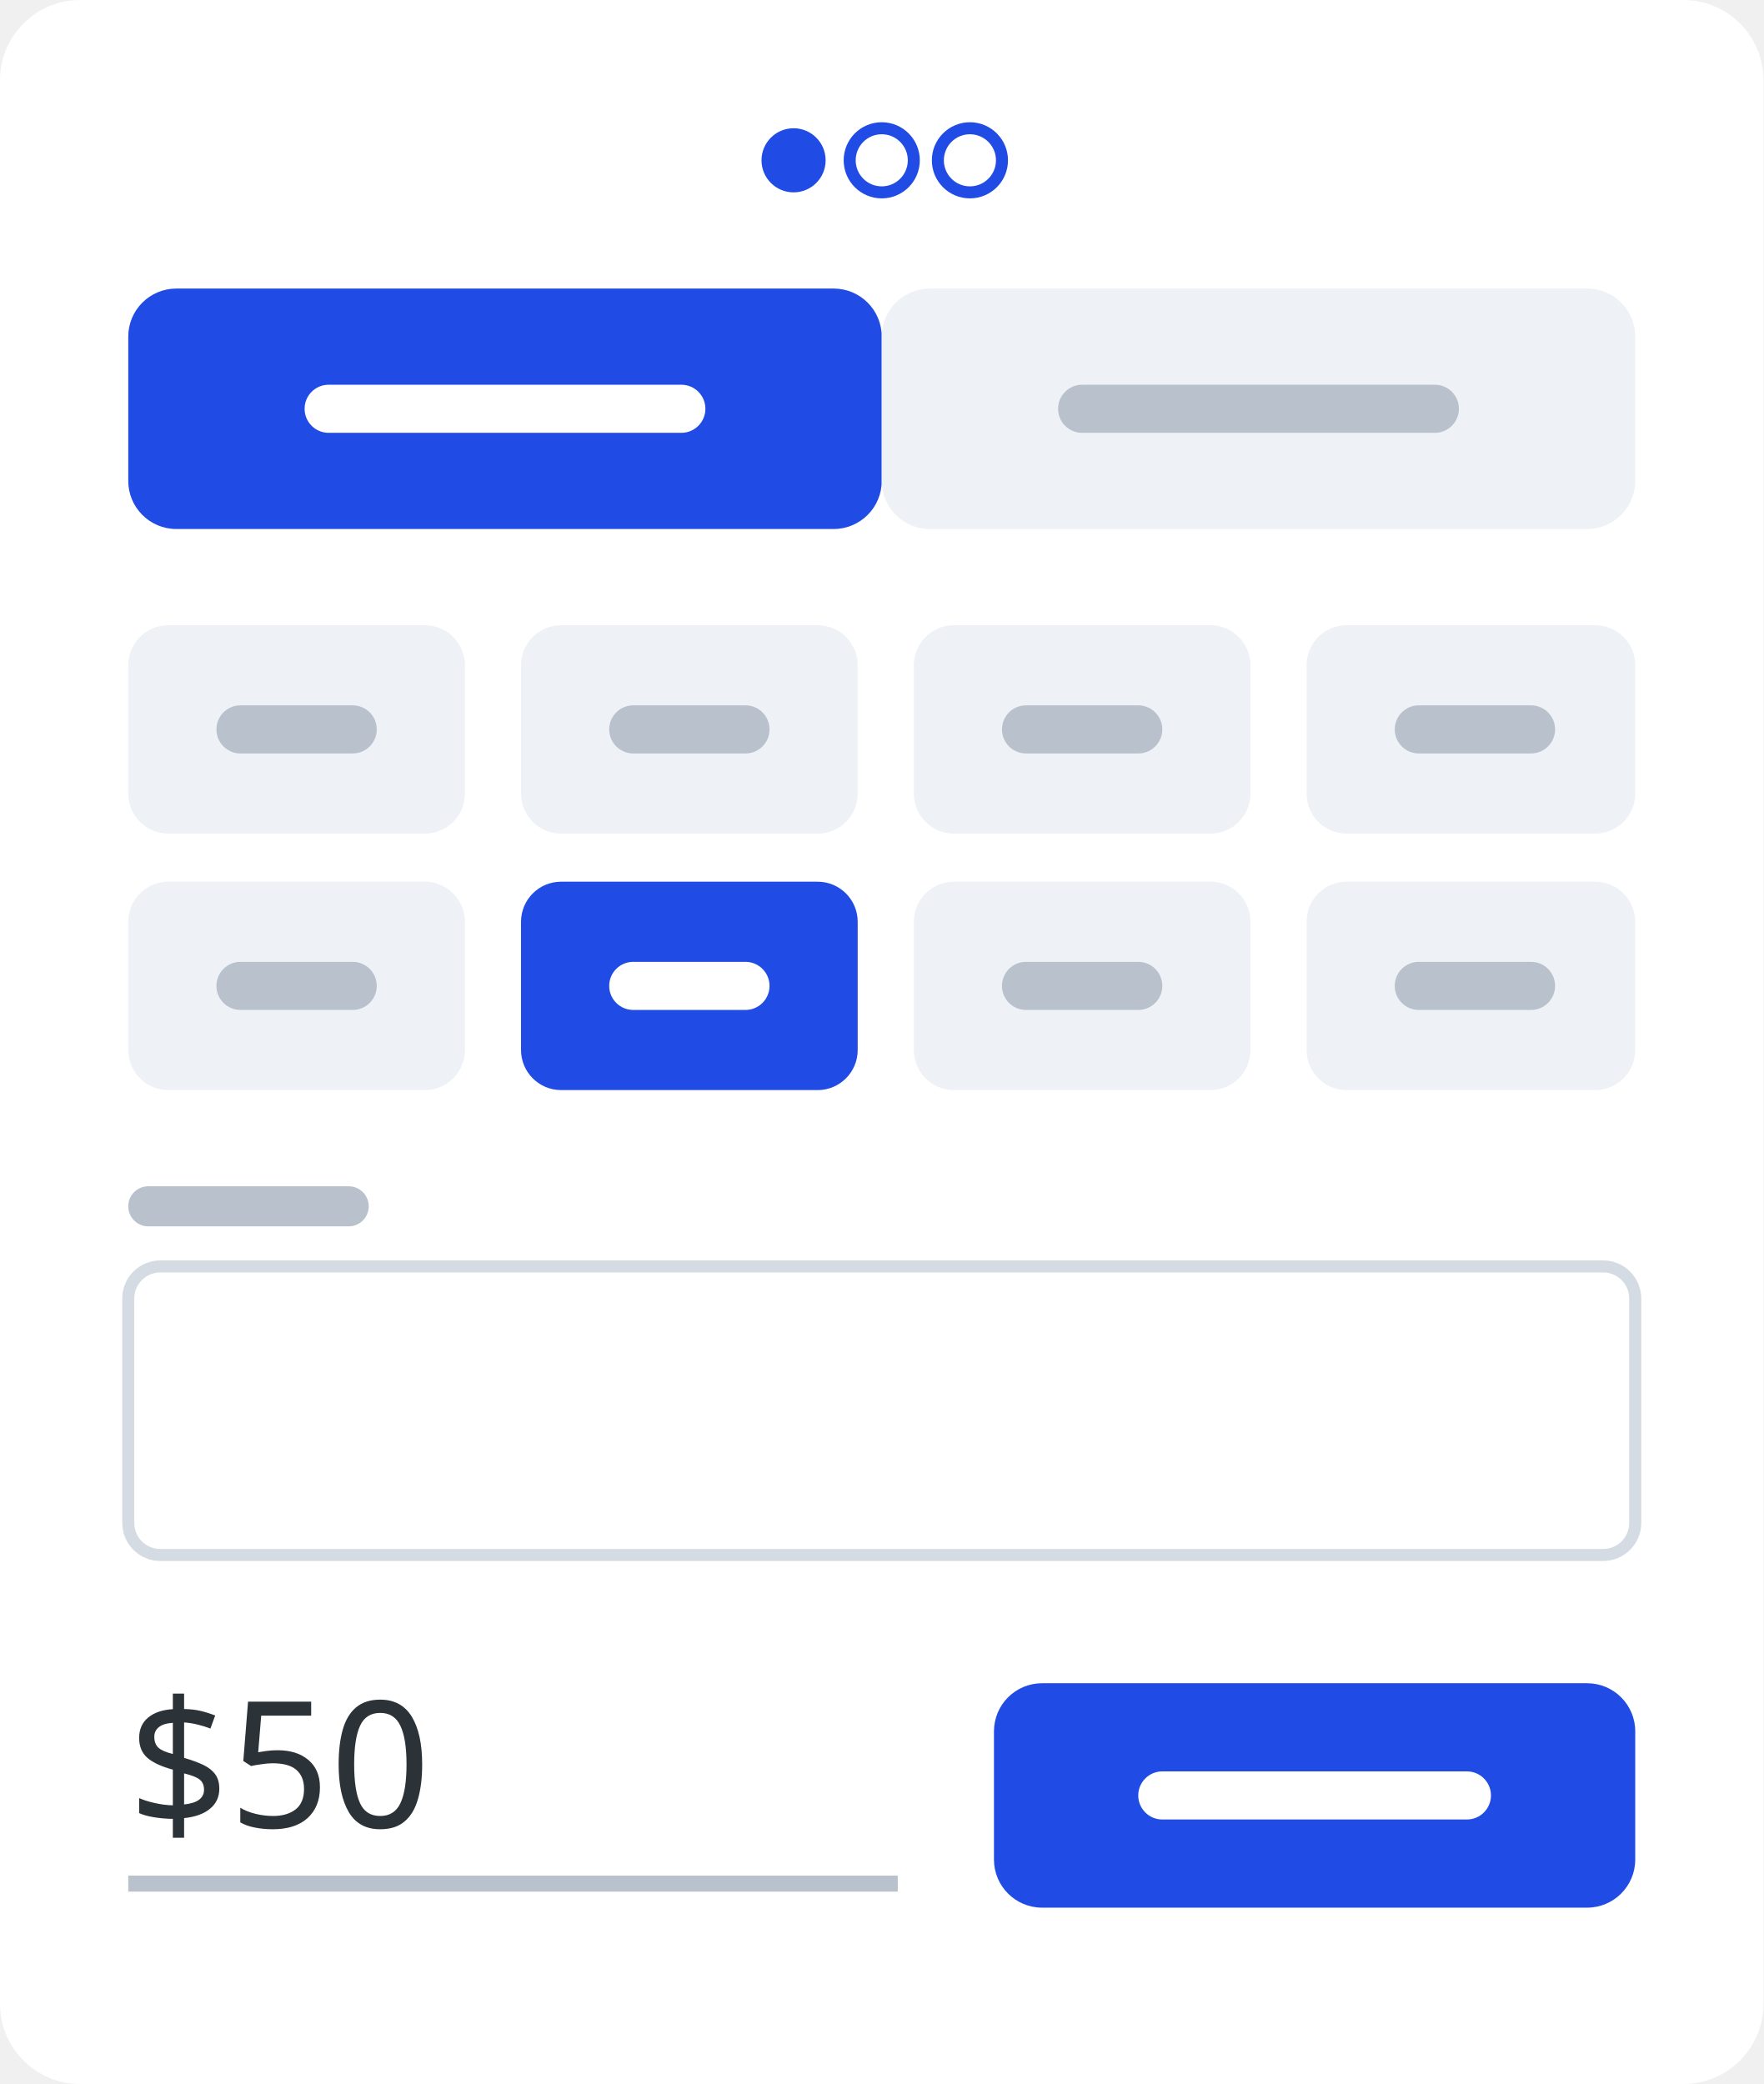
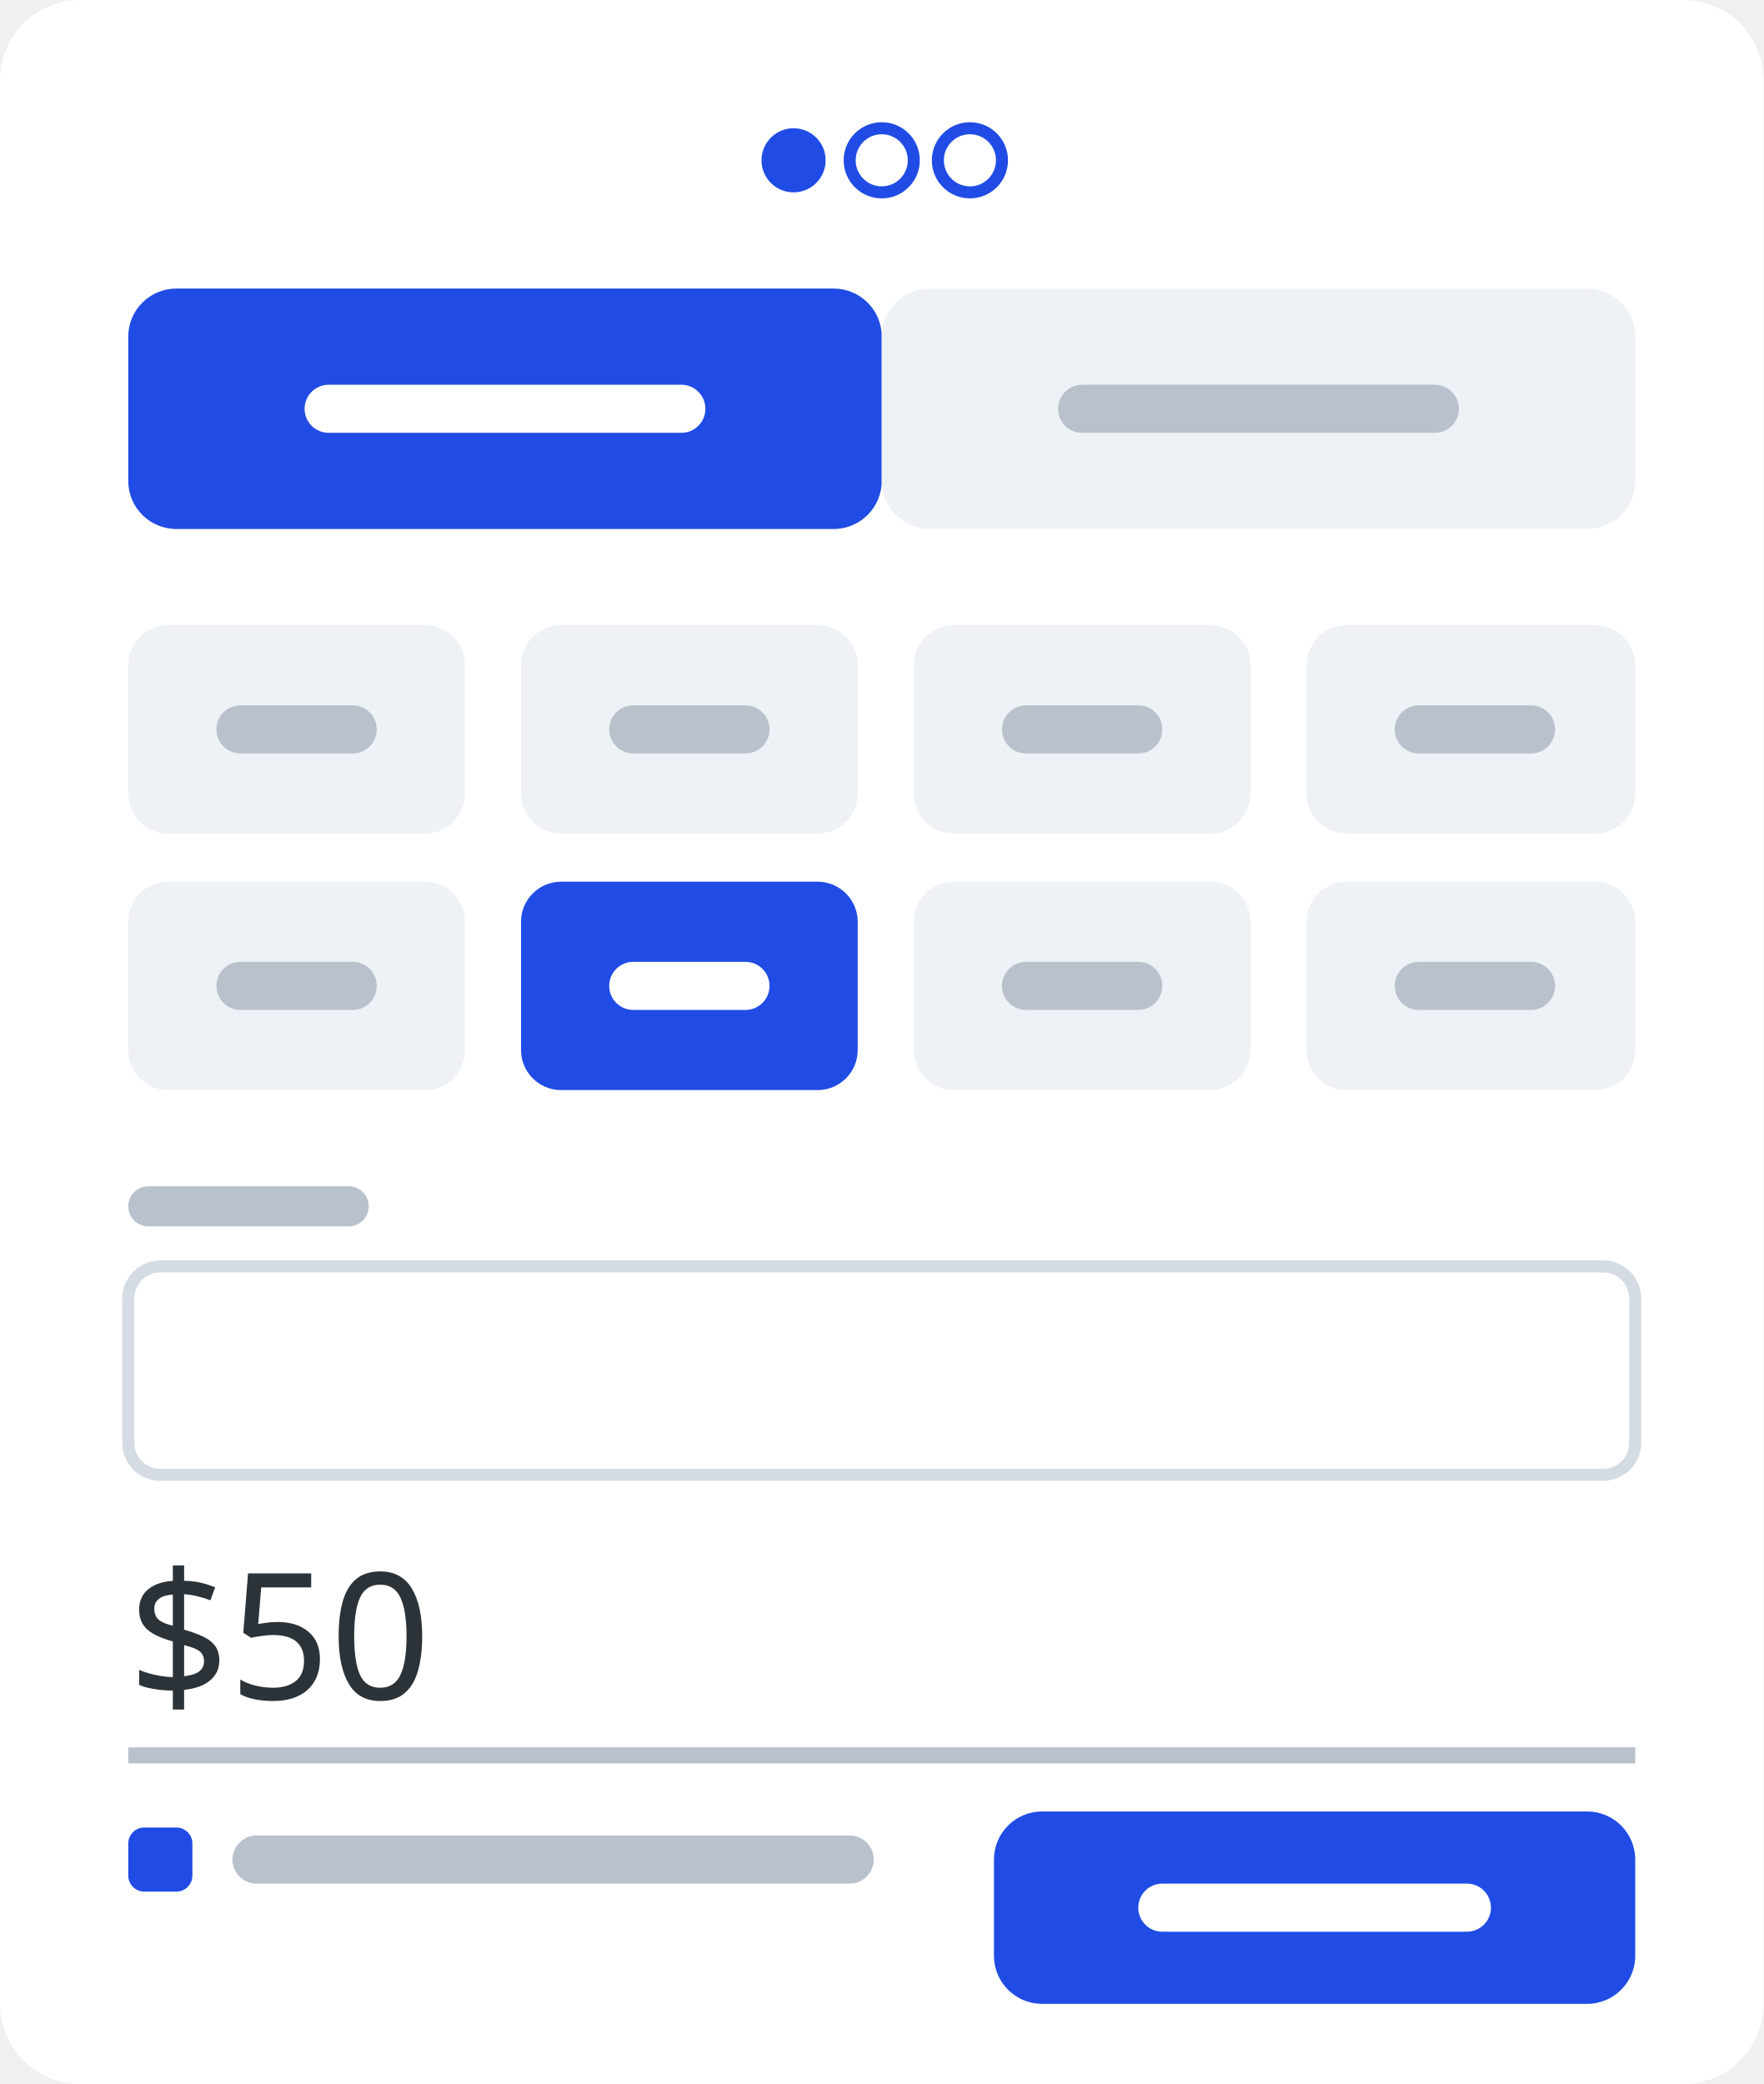
<svg xmlns="http://www.w3.org/2000/svg" viewBox="0 0 220 260" role="img" aria-labelledby="t">
  <rect width="220" height="260" rx="10" fill="#fff" />
  <g fill="none">
    <circle cx="99" cy="20" r="4" fill="#204ce5" />
    <circle cx="110" cy="20" r="4" stroke="#204ce5" stroke-width="1.5" />
    <circle cx="121" cy="20" r="4" stroke="#204ce5" stroke-width="1.5" />
  </g>
  <rect x="16" y="36" width="94" height="30" rx="6" fill="#204ce5" />
  <rect x="110" y="36" width="94" height="30" rx="6" fill="#eef1f5" />
  <rect x="38" y="48" width="50" height="6" rx="3" fill="#fff" />
  <rect x="132" y="48" width="50" height="6" rx="3" fill="#b8c1cc" />
  <g fill="#eef1f5">
    <rect x="16" y="78" width="42" height="26" rx="5" />
    <rect x="65" y="78" width="42" height="26" rx="5" />
    <rect x="114" y="78" width="42" height="26" rx="5" />
    <rect x="163" y="78" width="41" height="26" rx="5" />
    <rect x="16" y="110" width="42" height="26" rx="5" />
    <rect x="114" y="110" width="42" height="26" rx="5" />
    <rect x="163" y="110" width="41" height="26" rx="5" />
  </g>
  <rect x="65" y="110" width="42" height="26" rx="5" fill="#204ce5" />
  <g fill="#b8c1cc">
    <rect x="27" y="88" width="20" height="6" rx="3" />
    <rect x="76" y="88" width="20" height="6" rx="3" />
    <rect x="125" y="88" width="20" height="6" rx="3" />
    <rect x="174" y="88" width="20" height="6" rx="3" />
    <rect x="27" y="120" width="20" height="6" rx="3" />
    <rect x="125" y="120" width="20" height="6" rx="3" />
    <rect x="174" y="120" width="20" height="6" rx="3" />
  </g>
  <rect x="76" y="120" width="20" height="6" rx="3" fill="#fff" />
  <rect x="16" y="148" width="30" height="5" rx="2.5" fill="#b8c1cc" />
-   <rect x="16" y="158" width="188" height="36" rx="4" fill="none" stroke="#d5dbe3" stroke-width="1.5" />
-   <text x="16" y="228" font-family="sans-serif" font-size="22" fill="#2c3338">$50</text>
-   <rect x="16" y="234" width="96" height="2" fill="#b8c1cc" />
-   <rect x="124" y="210" width="80" height="28" rx="6" fill="#204ce5" />
-   <rect x="142" y="221" width="44" height="6" rx="3" fill="#fff" />
+   <rect x="16" y="158" width="188" height="26" rx="4" fill="none" stroke="#d5dbe3" stroke-width="1.5" />
+   <text x="16" y="212" font-family="sans-serif" font-size="22" fill="#2c3338">$50</text>
+   <rect x="16" y="218" width="188" height="2" fill="#b8c1cc" />
+   <rect x="16" y="228" width="8" height="8" rx="2" fill="#204ce5" />
+   <rect x="29" y="229" width="80" height="6" rx="3" fill="#b8c1cc" />
+   <rect x="124" y="226" width="80" height="24" rx="6" fill="#204ce5" />
+   <rect x="142" y="235" width="44" height="6" rx="3" fill="#fff" />
</svg>
